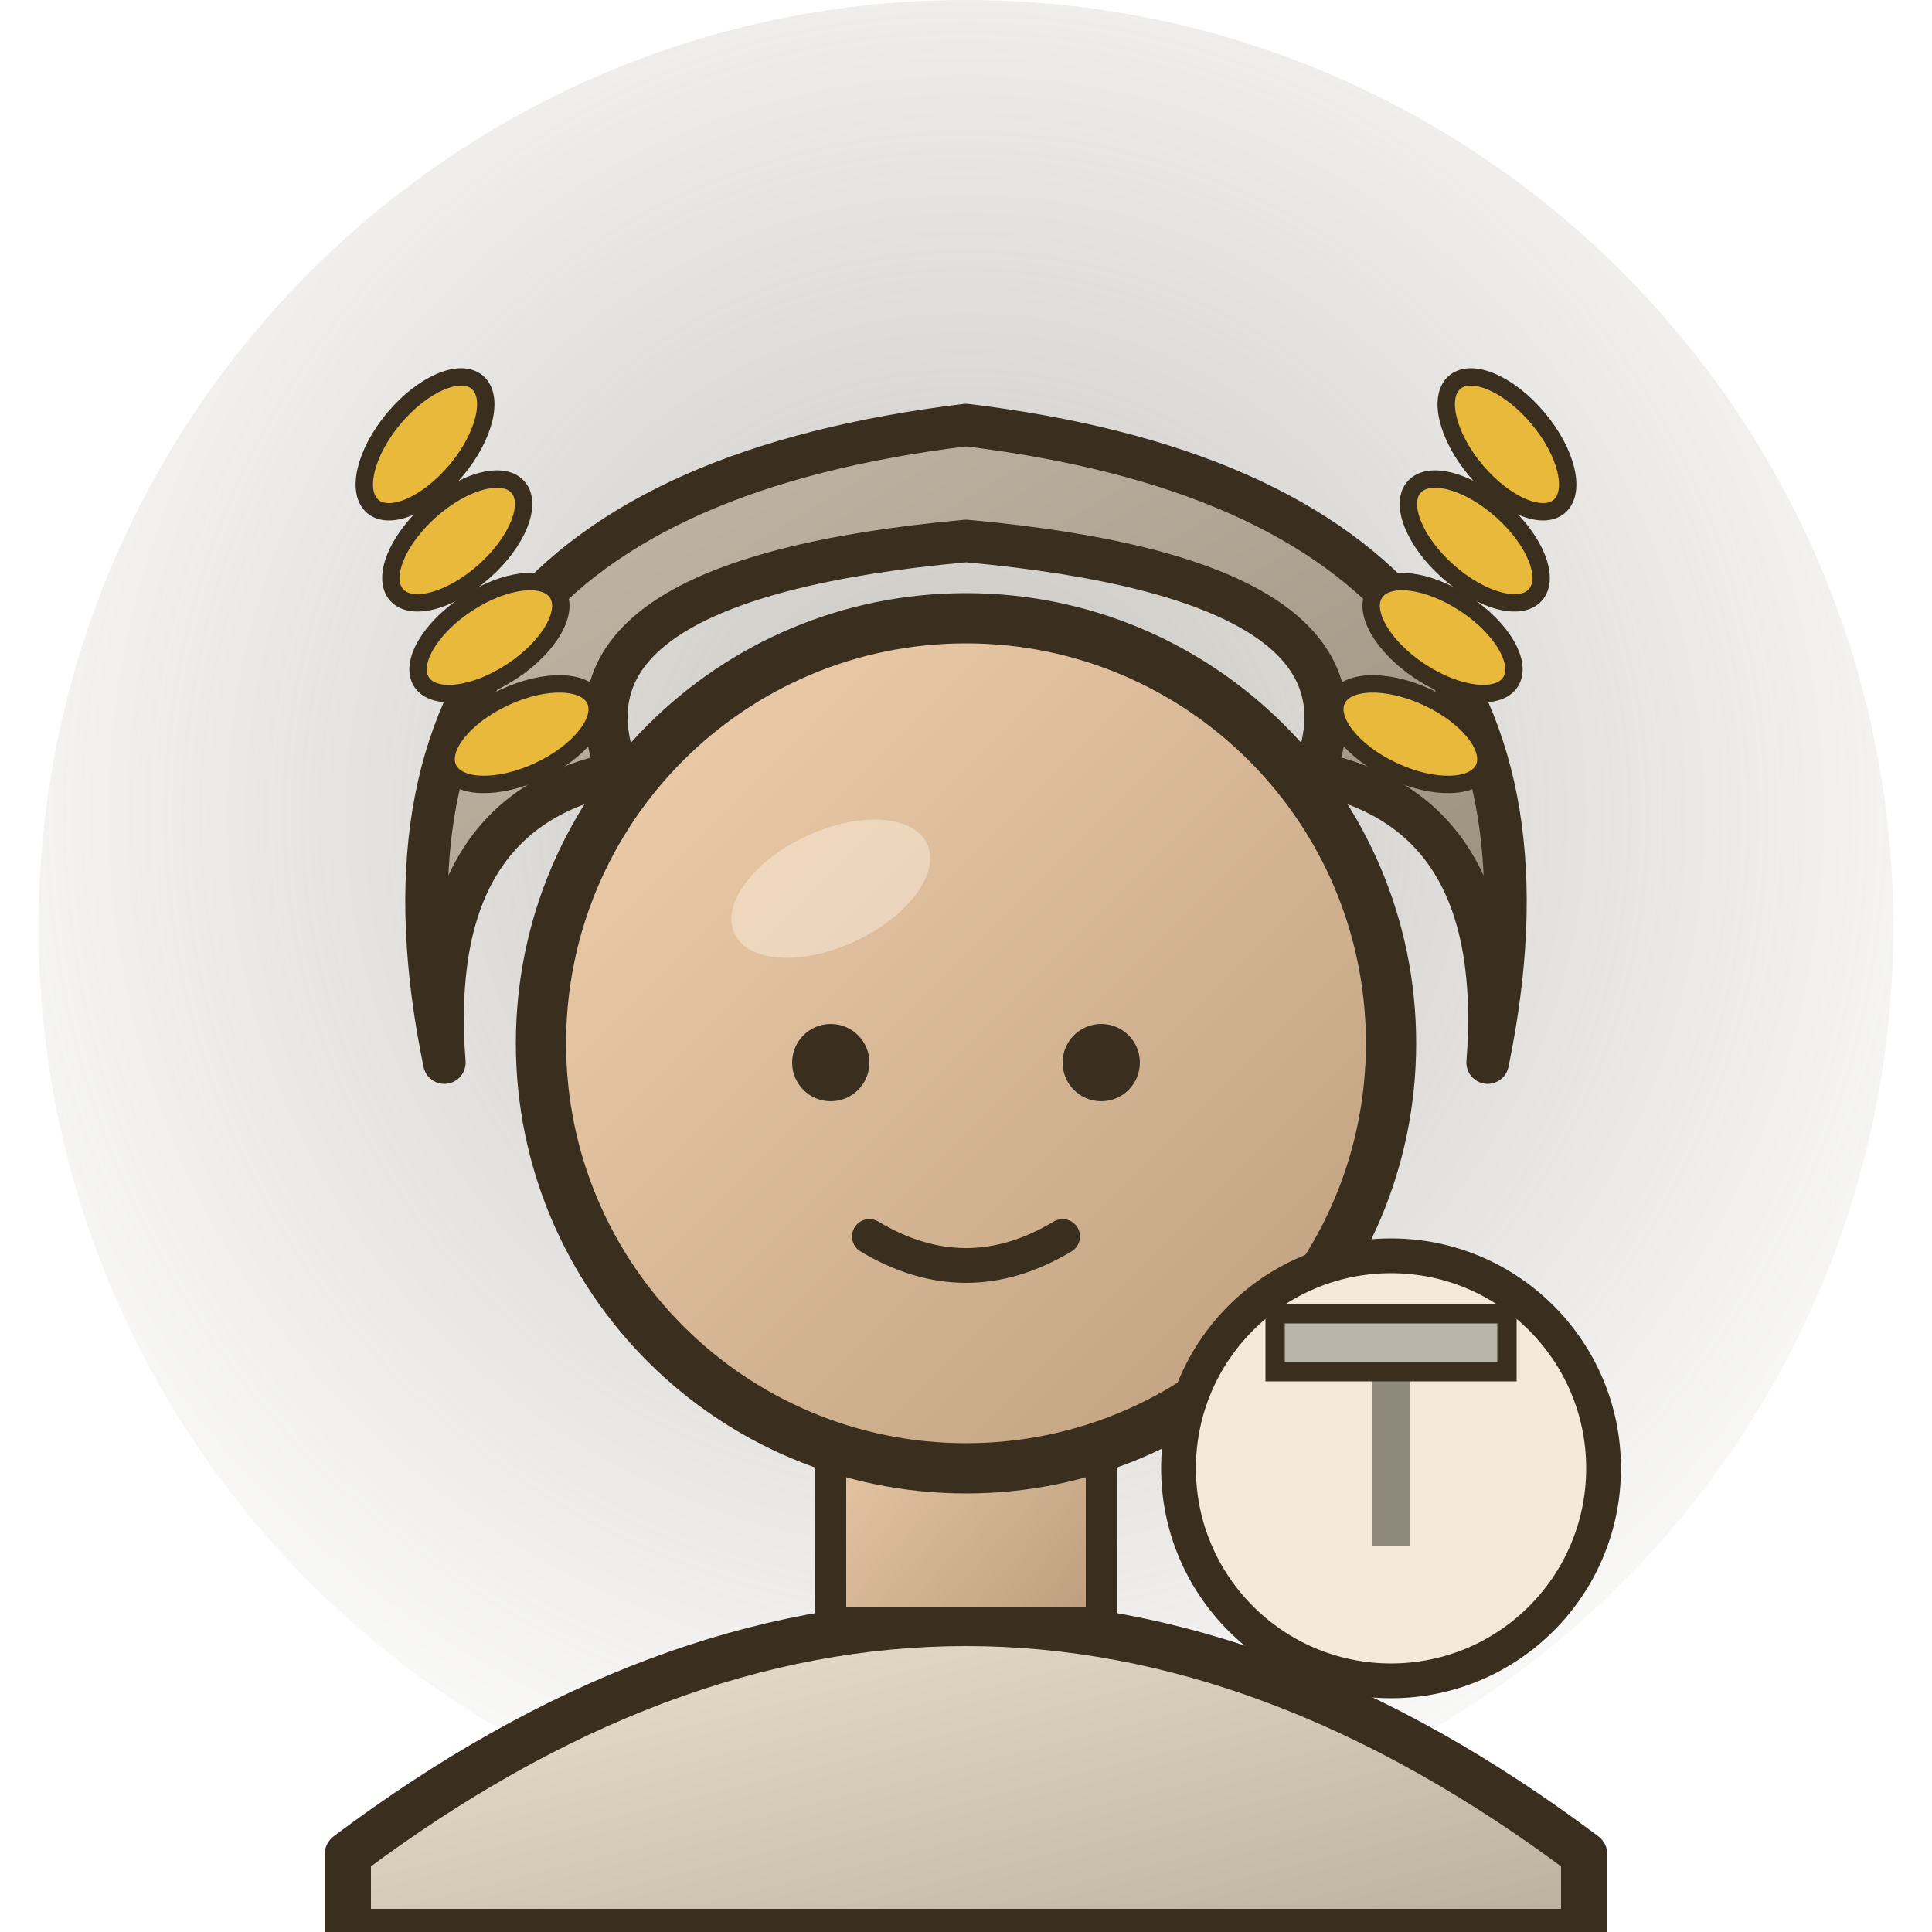
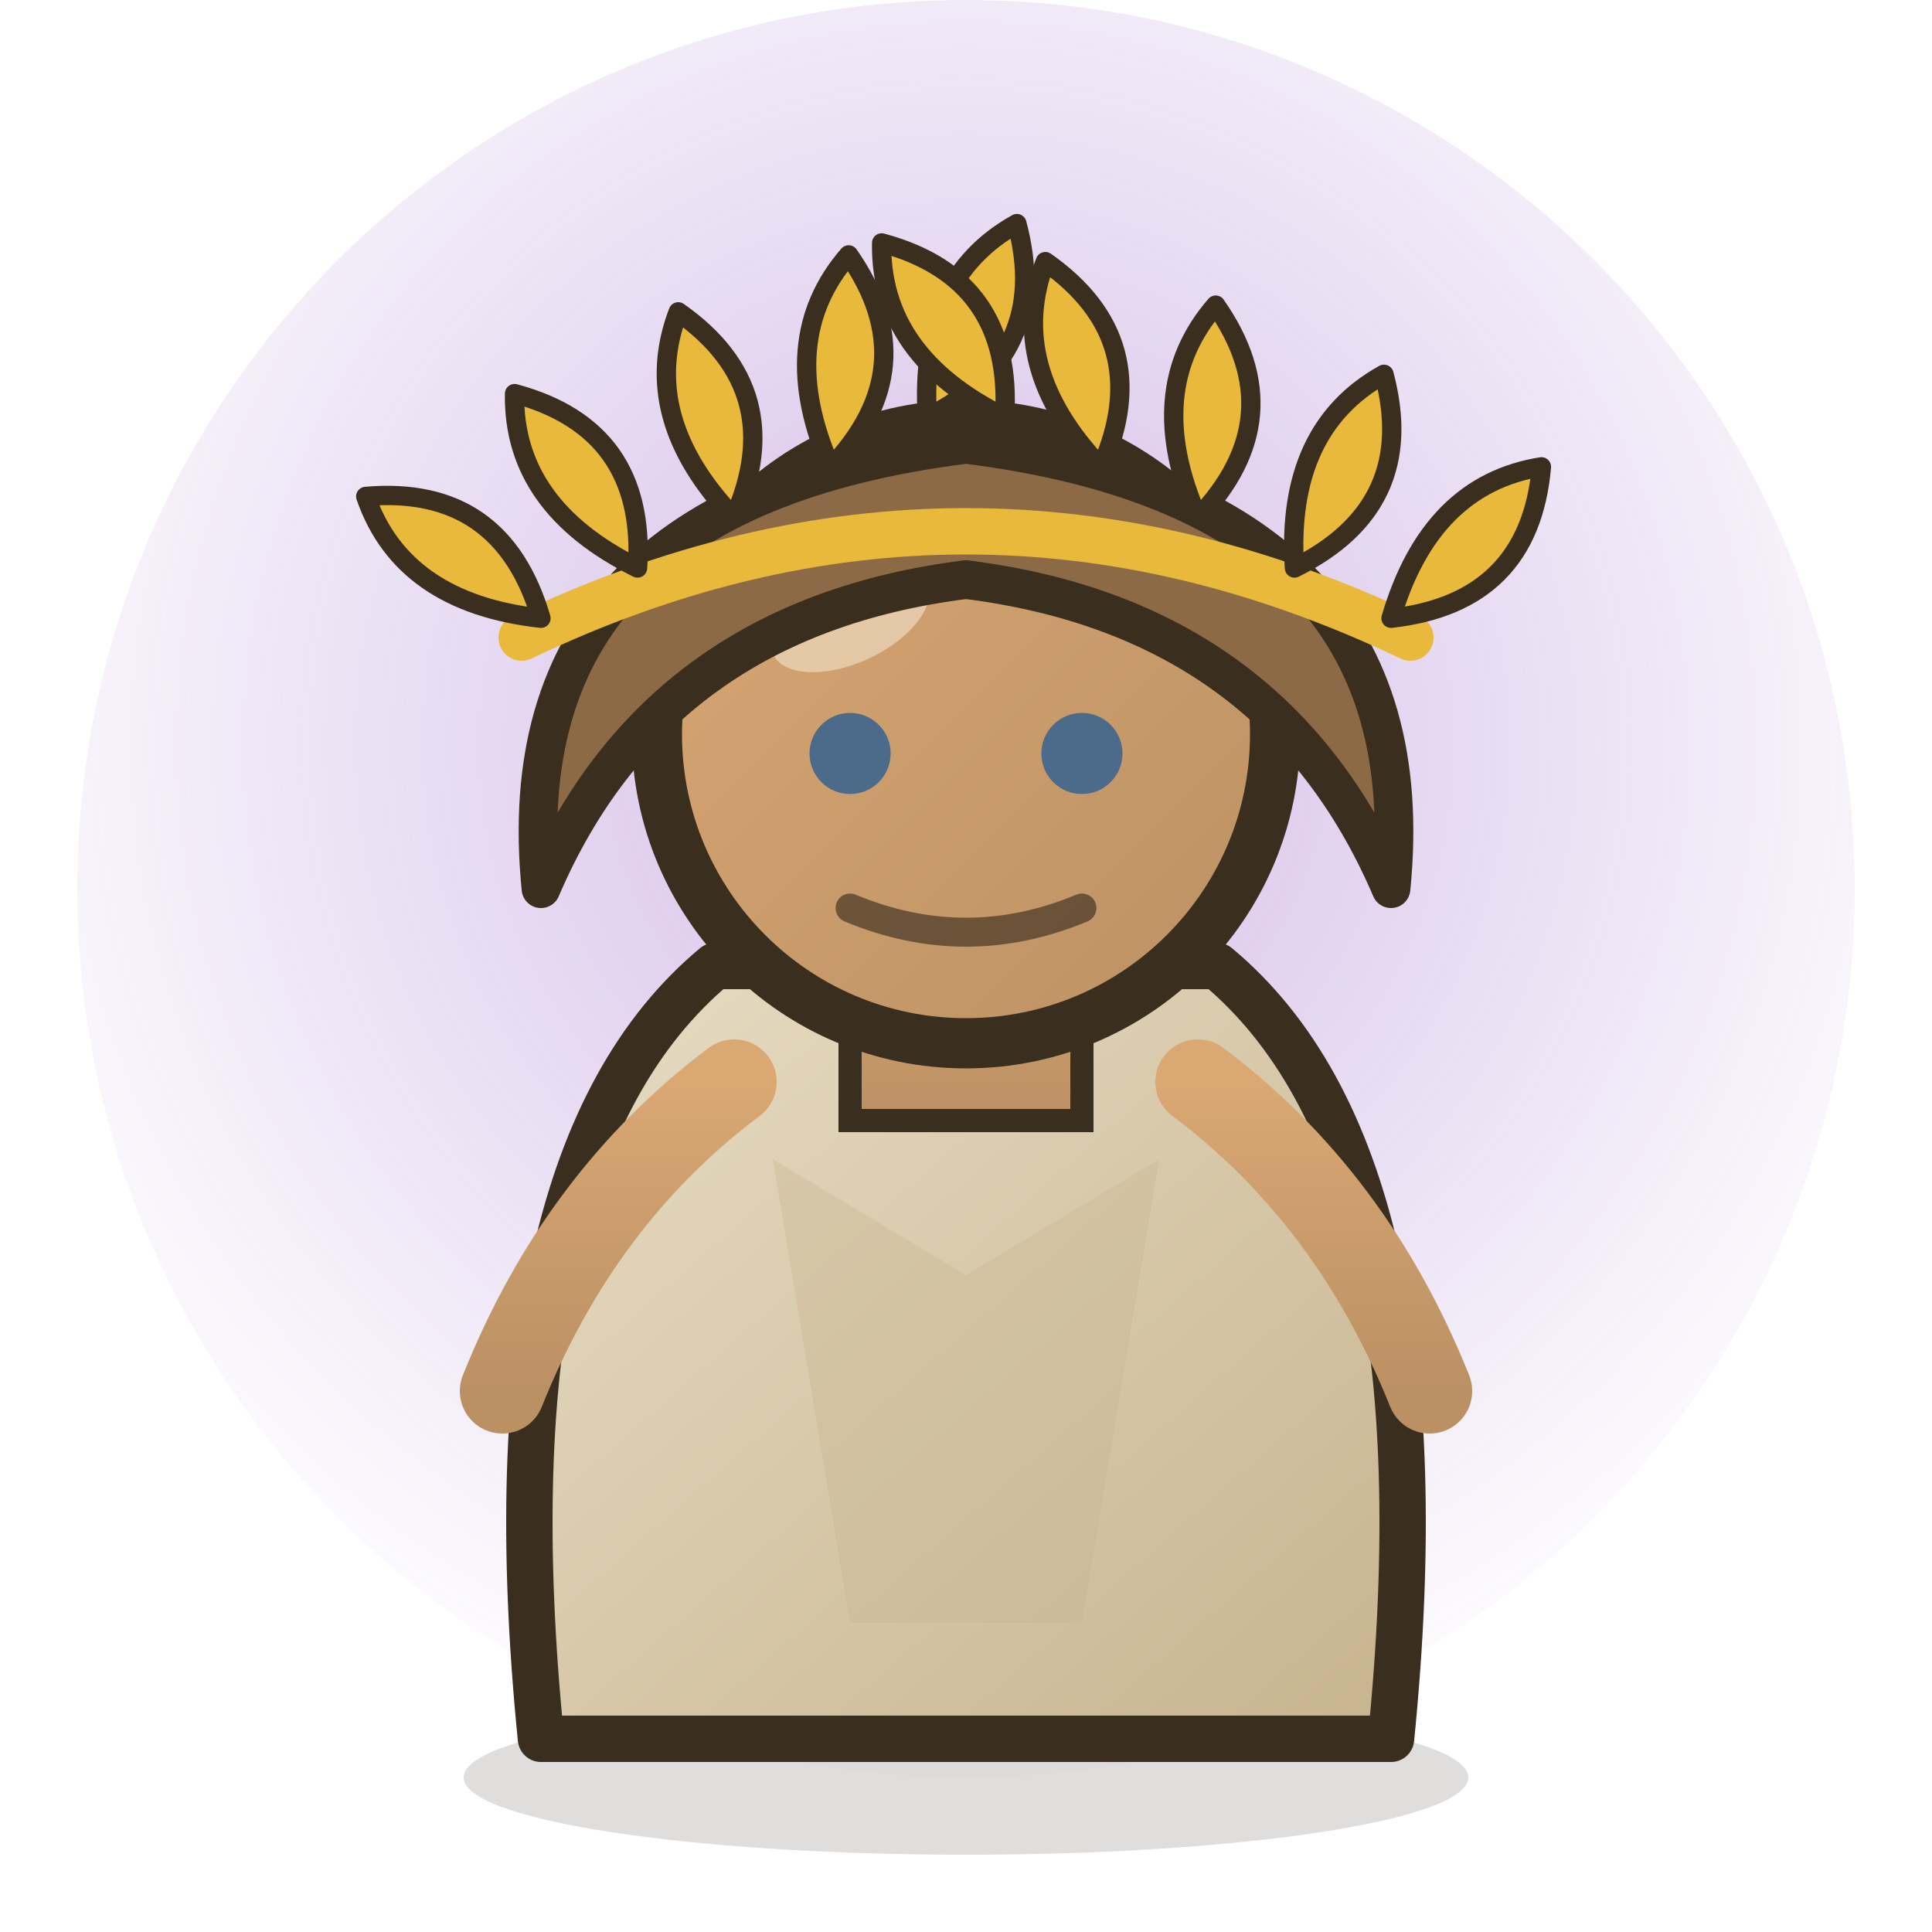
<svg xmlns="http://www.w3.org/2000/svg" viewBox="0 0 100 100" width="100" height="100" preserveAspectRatio="none">
-   <radialGradient id="aura1461" cx="50%" cy="44%" r="62%">
-     <stop offset="0%" stop-color="#8F897C" stop-opacity="0.5" />
-     <stop offset="100%" stop-color="#8F897C" stop-opacity="0" />
+   <radialGradient id="aura284" cx="50%" cy="42%" r="60%">
+     <stop offset="0%" stop-color="#8B4FC0" stop-opacity="0.38" />
+     <stop offset="100%" stop-color="#8B4FC0" stop-opacity="0" />
  </radialGradient>
-   <circle cx="50" cy="48" r="48" fill="url(#aura1461)" />
-   <ellipse cx="50" cy="93" rx="24" ry="3.6" fill="#3A2E1F" opacity="0.16" />
-   <linearGradient id="dg1462" x1="0" y1="0" x2="1" y2="1">
-     <stop offset="0%" stop-color="#ece4d1" />
-     <stop offset="100%" stop-color="#b9b09d" />
+   <circle cx="50" cy="46" r="46" fill="url(#aura284)" />
+   <ellipse cx="50" cy="92" rx="26" ry="4" fill="#3A2E1F" opacity="0.16" />
+   <linearGradient id="robe284" x1="0" y1="0" x2="1" y2="1">
+     <stop offset="0%" stop-color="#E7DCC4" />
+     <stop offset="100%" stop-color="#C7B48E" />
  </linearGradient>
-   <linearGradient id="dg1463" x1="0" y1="0" x2="1" y2="1">
-     <stop offset="0%" stop-color="#f2d1ad" />
-     <stop offset="100%" stop-color="#bb9d7d" />
+   <path d="M 28 90 Q 25 60 37 50 L 63 50 Q 75 60 72 90 Z" fill="url(#robe284)" stroke="#3A2E1F" stroke-width="2.4" stroke-linejoin="round" />
+   <path d="M 44 84 L 40 60 L 50 66 L 60 60 L 56 84 Z" fill="#C7B48E" opacity="0.35" />
+   <linearGradient id="skin284a" x1="0" y1="0" x2="0" y2="1">
+     <stop offset="0%" stop-color="#D9A873" />
+     <stop offset="100%" stop-color="#bb9063" />
  </linearGradient>
-   <linearGradient id="dg1464" x1="0" y1="0" x2="1" y2="1">
-     <stop offset="0%" stop-color="#c6bbaa" />
-     <stop offset="100%" stop-color="#978b7a" />
+   <path d="M 38 56 Q 30 62 26 72" fill="none" stroke="url(#skin284a)" stroke-width="4.4" stroke-linecap="round" />
+   <path d="M 62 56 Q 70 62 74 72" fill="none" stroke="url(#skin284a)" stroke-width="4.4" stroke-linecap="round" />
+   <rect x="44" y="46" width="12" height="12" fill="url(#skin284a)" stroke="#3A2E1F" stroke-width="1.2" />
+   <linearGradient id="skin284b" x1="0" y1="0" x2="1" y2="1">
+     <stop offset="0%" stop-color="#D9A873" />
+     <stop offset="100%" stop-color="#bb9063" />
  </linearGradient>
-   <path d="M 18 96 Q 50 72 82 96 L 82 100 L 18 100 Z" fill="url(#dg1462)" stroke="#3A2E1F" stroke-width="2.4" stroke-linejoin="round" />
-   <rect x="43" y="68" width="14" height="16" fill="url(#dg1463)" stroke="#3A2E1F" stroke-width="1.6" />
-   <circle cx="50" cy="54" r="22" fill="url(#dg1463)" stroke="#3A2E1F" stroke-width="2.6" />
-   <ellipse cx="43" cy="46" rx="5.5" ry="3" fill="#FFF8EC" opacity="0.4" transform="rotate(-25 43 46)" />
-   <path d="M 23 55 Q 17 26 50 22 Q 83 26 77 55 Q 78 42 68 40 Q 72 30 50 28 Q 28 30 32 40 Q 22 42 23 55 Z" fill="url(#dg1464)" stroke="#3A2E1F" stroke-width="2.2" stroke-linejoin="round" />
-   <circle cx="43" cy="55" r="2" fill="#3A2E1F" />
-   <circle cx="57" cy="55" r="2" fill="#3A2E1F" />
-   <path d="M 45 64 Q 50 67 55 64" stroke="#3A2E1F" stroke-width="1.8" fill="none" stroke-linecap="round" />
-   <ellipse cx="73" cy="38" rx="4.2" ry="2.1" fill="#E8B93B" stroke="#3A2E1F" stroke-width="0.9" transform="rotate(25 73 38)" />
-   <ellipse cx="74.667" cy="33" rx="4.2" ry="2.1" fill="#E8B93B" stroke="#3A2E1F" stroke-width="0.9" transform="rotate(33.33333 74.66667 33)" />
-   <ellipse cx="76.333" cy="28" rx="4.2" ry="2.1" fill="#E8B93B" stroke="#3A2E1F" stroke-width="0.9" transform="rotate(41.66667 76.33333 28)" />
-   <ellipse cx="78" cy="23" rx="4.2" ry="2.1" fill="#E8B93B" stroke="#3A2E1F" stroke-width="0.9" transform="rotate(50 78 23)" />
-   <ellipse cx="27" cy="38" rx="4.2" ry="2.1" fill="#E8B93B" stroke="#3A2E1F" stroke-width="0.9" transform="rotate(-25 27 38)" />
-   <ellipse cx="25.333" cy="33" rx="4.2" ry="2.1" fill="#E8B93B" stroke="#3A2E1F" stroke-width="0.9" transform="rotate(-33.33333 25.33333 33)" />
-   <ellipse cx="23.667" cy="28" rx="4.2" ry="2.1" fill="#E8B93B" stroke="#3A2E1F" stroke-width="0.9" transform="rotate(-41.66667 23.66667 28)" />
-   <ellipse cx="22" cy="23" rx="4.2" ry="2.1" fill="#E8B93B" stroke="#3A2E1F" stroke-width="0.9" transform="rotate(-50 22 23)" />
-   <circle cx="72" cy="76" r="11" fill="#F4E9D8" stroke="#3A2E1F" stroke-width="1.8" />
-   <g transform="translate(22 26)">
-     <rect x="-1" y="-8" width="2" height="12" fill="#8F897C" transform="translate(50 50)" />
-     <path d="M -6 -8 L 6 -8 L 6 -5 L -6 -5 Z" fill="#B9B4A8" stroke="#3A2E1F" stroke-width="1" transform="translate(50 50)" />
-   </g>
+   <circle cx="50" cy="38" r="16" fill="url(#skin284b)" stroke="#3A2E1F" stroke-width="2.6" />
+   <ellipse cx="44" cy="32" rx="4.4" ry="2.3" fill="#FFF8EC" opacity="0.45" transform="rotate(-25 44 32)" />
+   <path d="M 28 46 Q 26 26 50 23 Q 74 26 72 46 Q 66 32 50 30 Q 34 32 28 46 Z" fill="#8C6A46" stroke="#3A2E1F" stroke-width="2" stroke-linejoin="round" />
+   <circle cx="44" cy="39" r="2.1" fill="#4C6B8A" />
+   <circle cx="56" cy="39" r="2.1" fill="#4C6B8A" />
+   <path d="M 44 47 Q 50 49.5 56 47" fill="none" stroke="#3A2E1F" stroke-width="1.5" stroke-linecap="round" opacity="0.65" />
+   <path d="M 27 33 Q 50 22 73 33" fill="none" stroke="#E8B93B" stroke-width="2.4" stroke-linecap="round" />
+   <path d="M 28 32 Q 24 26 27 21 Q 32 26 28 32 Z" fill="#E8B93B" stroke="#3A2E1F" stroke-width="1" stroke-linejoin="round" transform="rotate(-50 28 32)" />
+   <path d="M 33 29.4 Q 29 23.4 32 18.4 Q 37 23.4 33 29.4 Z" fill="#E8B93B" stroke="#3A2E1F" stroke-width="1" stroke-linejoin="round" transform="rotate(-30 33 29.4)" />
+   <path d="M 38 26.8 Q 34 20.8 37 15.8 Q 42 20.8 38 26.8 Z" fill="#E8B93B" stroke="#3A2E1F" stroke-width="1" stroke-linejoin="round" transform="rotate(-10 38 26.8)" />
+   <path d="M 43 24.2 Q 39 18.2 42 13.2 Q 47 18.2 43 24.2 Z" fill="#E8B93B" stroke="#3A2E1F" stroke-width="1" stroke-linejoin="round" transform="rotate(10 43 24.2)" />
+   <path d="M 48 21.6 Q 44 15.6 47 10.6 Q 52 15.6 48 21.6 Z" fill="#E8B93B" stroke="#3A2E1F" stroke-width="1" stroke-linejoin="round" transform="rotate(30 48 21.6)" />
+   <path d="M 72 32 Q 68 26 71 21 Q 76 26 72 32 Z" fill="#E8B93B" stroke="#3A2E1F" stroke-width="1" stroke-linejoin="round" transform="rotate(50 72 32)" />
+   <path d="M 67 29.4 Q 63 23.4 66 18.4 Q 71 23.4 67 29.4 Z" fill="#E8B93B" stroke="#3A2E1F" stroke-width="1" stroke-linejoin="round" transform="rotate(30 67 29.4)" />
+   <path d="M 62 26.8 Q 58 20.8 61 15.8 Q 66 20.8 62 26.8 Z" fill="#E8B93B" stroke="#3A2E1F" stroke-width="1" stroke-linejoin="round" transform="rotate(10 62 26.8)" />
+   <path d="M 57 24.2 Q 53 18.2 56 13.2 Q 61 18.2 57 24.2 Z" fill="#E8B93B" stroke="#3A2E1F" stroke-width="1" stroke-linejoin="round" transform="rotate(-10 57 24.2)" />
+   <path d="M 52 21.6 Q 48 15.6 51 10.6 Q 56 15.6 52 21.6 Z" fill="#E8B93B" stroke="#3A2E1F" stroke-width="1" stroke-linejoin="round" transform="rotate(-30 52 21.6)" />
</svg>
